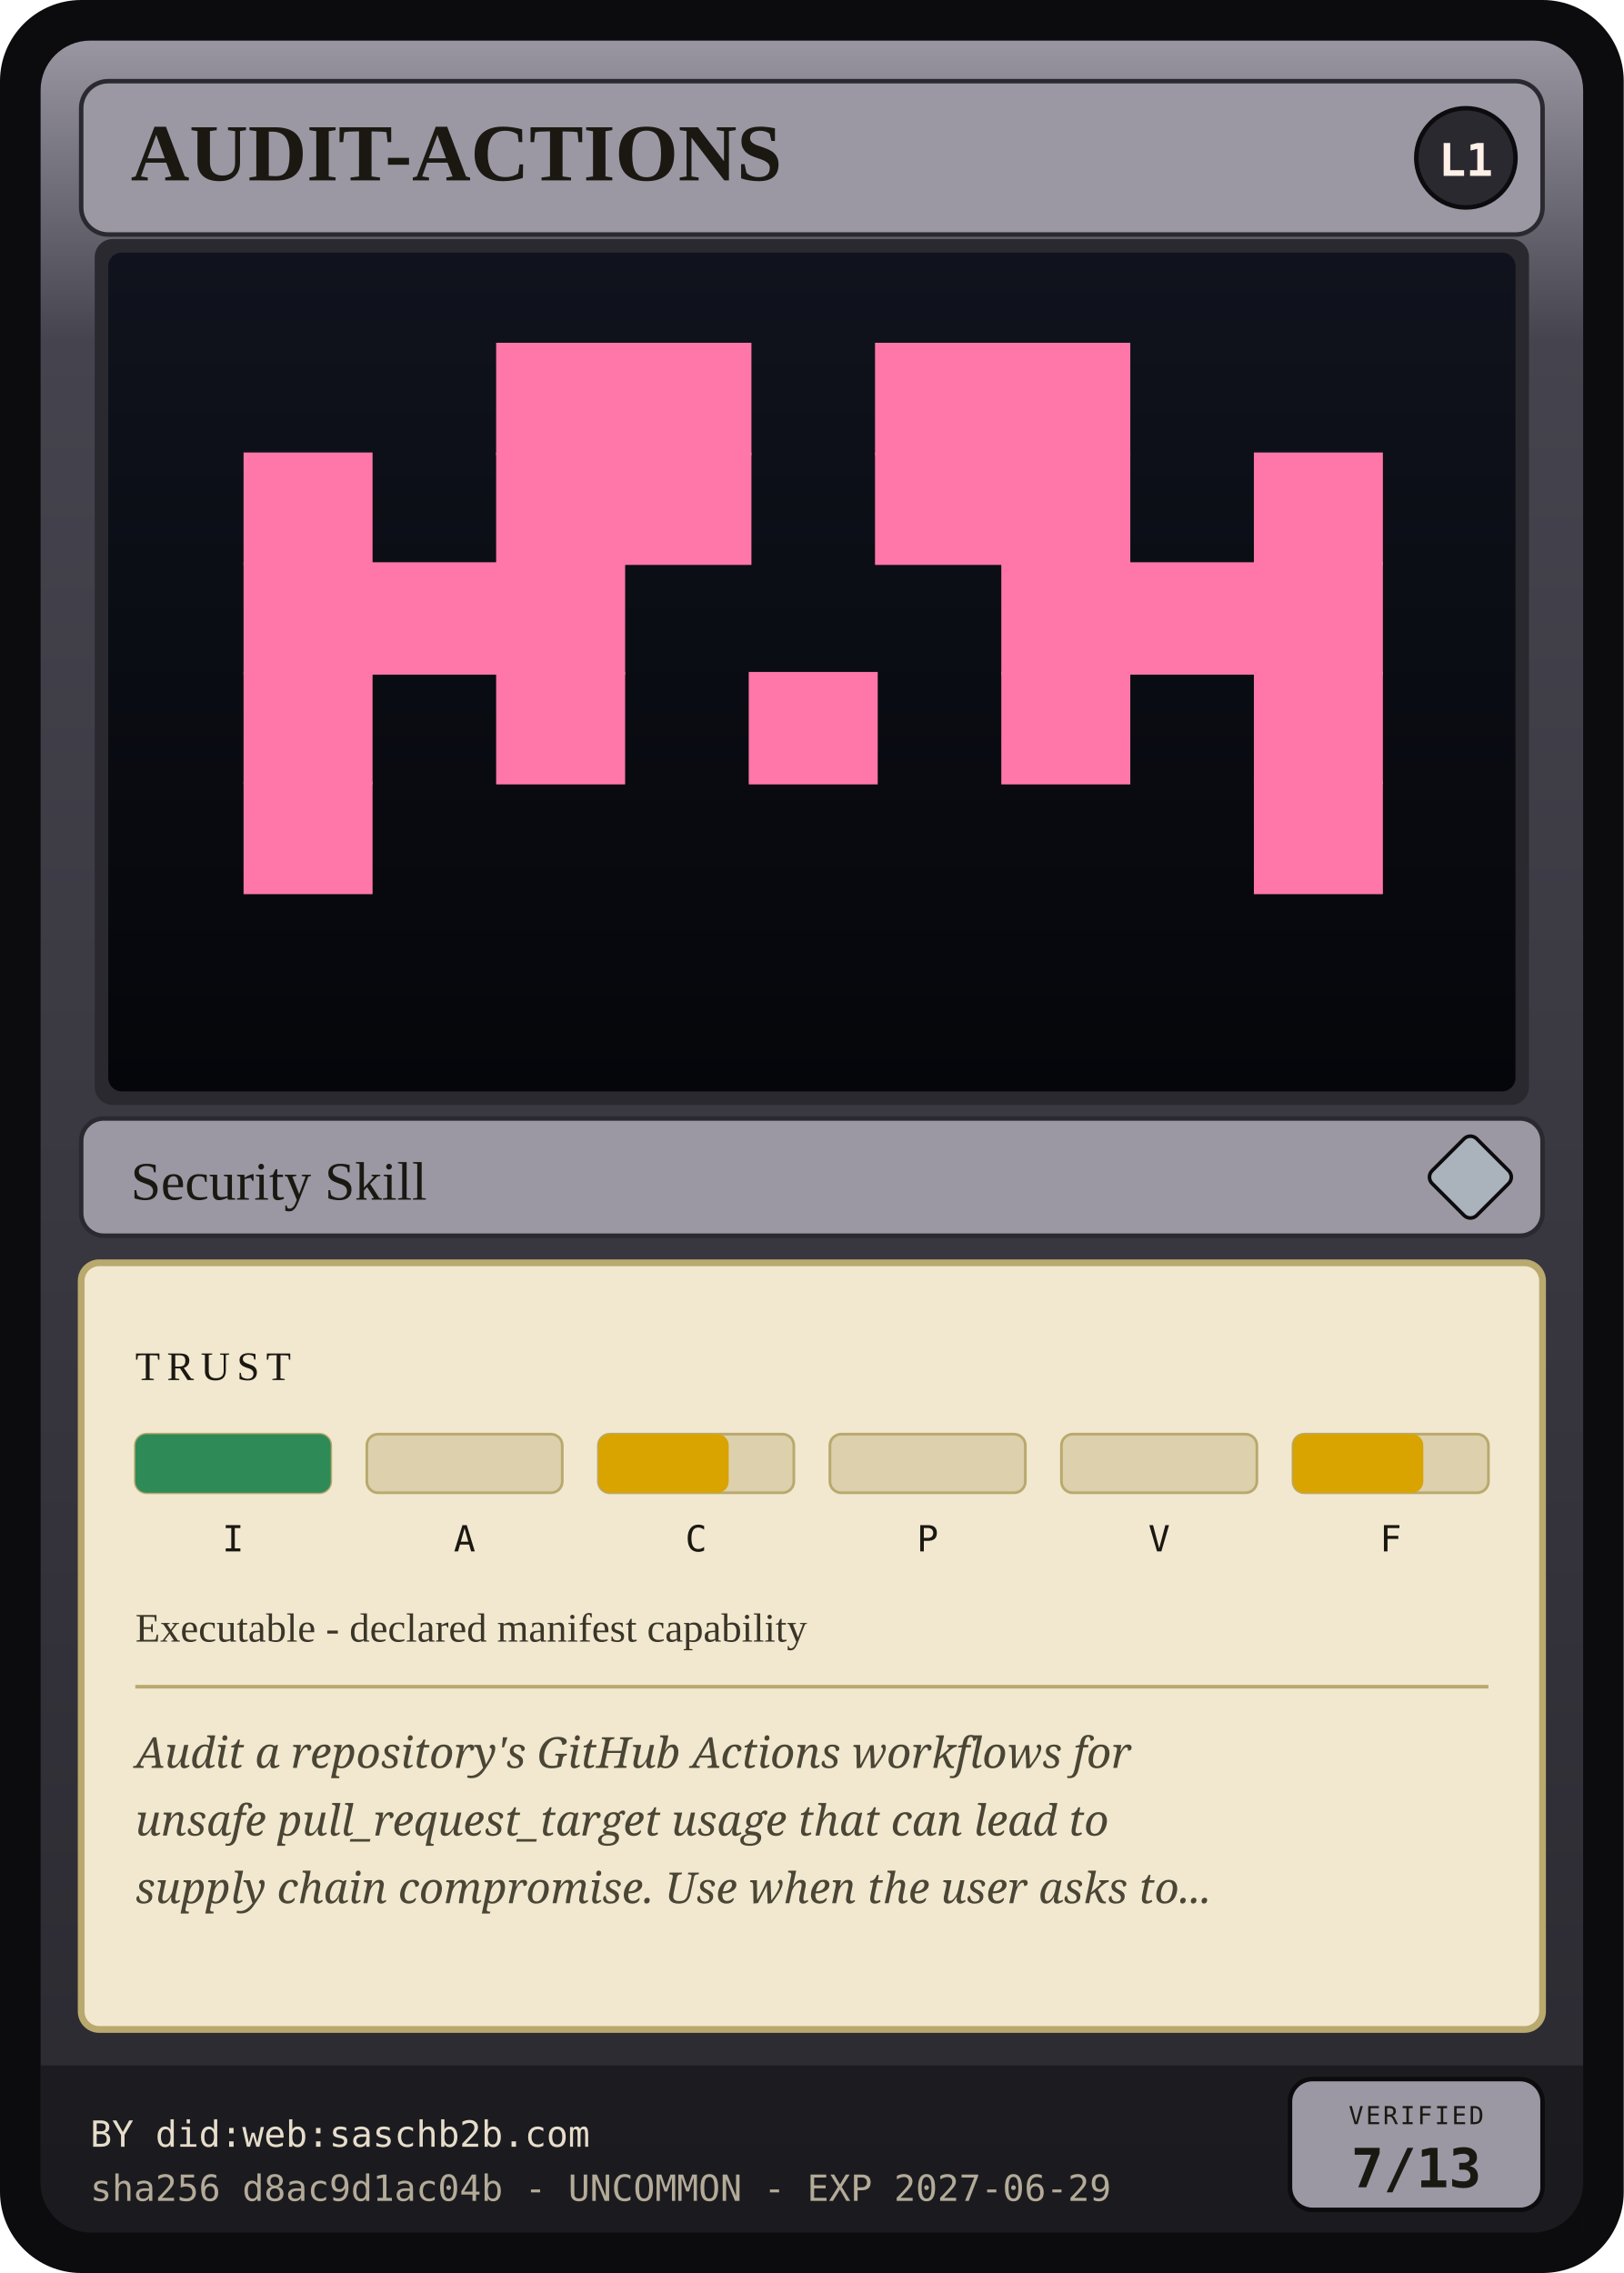
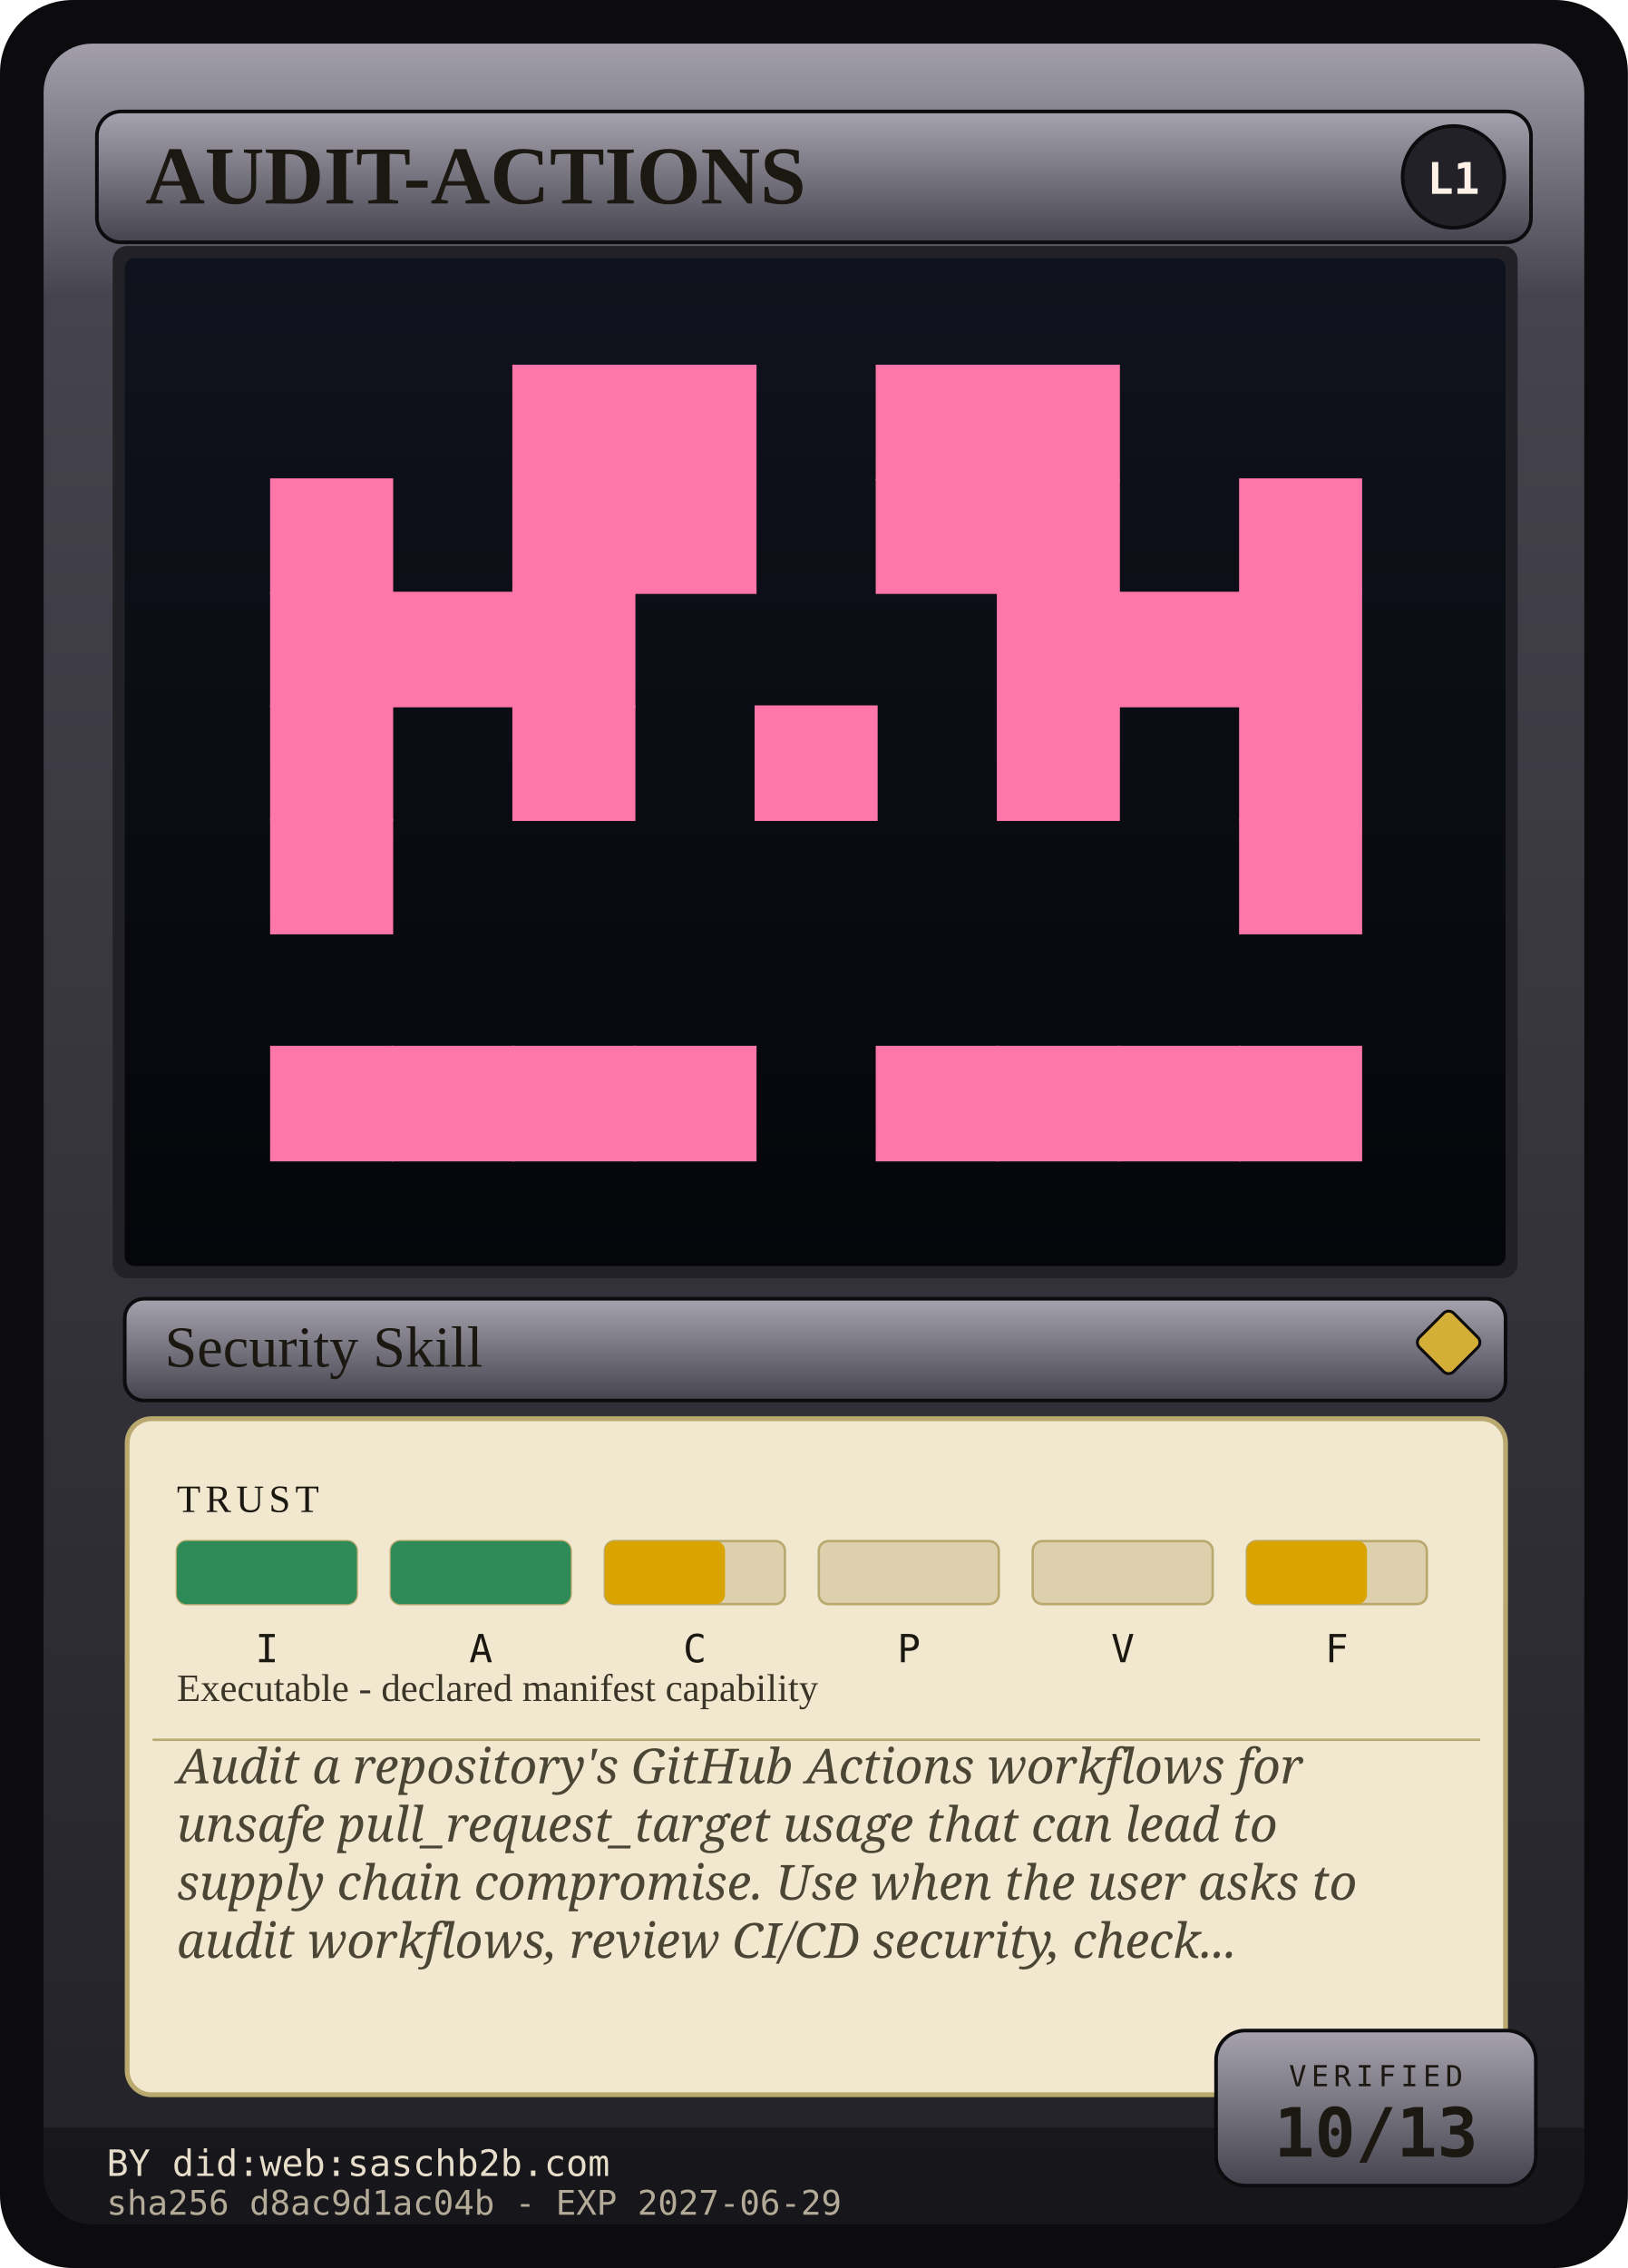
- <svg xmlns="http://www.w3.org/2000/svg" width="360" height="504" viewBox="0 0 360 504" font-family="Georgia,'Times New Roman',serif">
+ <svg xmlns="http://www.w3.org/2000/svg" width="672" height="936" viewBox="0 0 672 936" font-family="Georgia,'Times New Roman',serif">
  <defs>
    <linearGradient id="frame" x1="0" y1="0" x2="0" y2="1">
-       <stop offset="0" stop-color="#9b98a4" />
-       <stop offset="0.14" stop-color="#45444e" />
-       <stop offset="1" stop-color="#2a2930" />
+       <stop offset="0" stop-color="#a6a3af" />
+       <stop offset="0.12" stop-color="#45444e" />
+       <stop offset="1" stop-color="#222127" />
+     </linearGradient>
+     <linearGradient id="plate" x1="0" y1="0" x2="0" y2="1">
+       <stop offset="0" stop-color="#a6a3af" />
+       <stop offset="1" stop-color="#45444e" />
    </linearGradient>
    <linearGradient id="art" x1="0" y1="0" x2="0" y2="1">
      <stop offset="0" stop-color="#10131d" />
      <stop offset="1" stop-color="#05060a" />
    </linearGradient>
    <clipPath id="scr">
-       <rect x="24" y="56" width="312" height="186" rx="3" />
+       <rect x="51.5" y="106.5" width="570" height="416" rx="4" />
    </clipPath>
  </defs>
-   <rect x="0" y="0" width="360" height="504" rx="18" fill="#0c0b0e" />
-   <rect x="9" y="9" width="342" height="486" rx="11" fill="url(#frame)" />
-   <rect x="18" y="18" width="324" height="34" rx="6" fill="#9b98a4" stroke="#2a2930" stroke-width="1" />
-   <text x="29" y="40" font-size="18" font-weight="bold" fill="#1b1812">AUDIT-ACTIONS</text>
-   <circle cx="325" cy="35" r="11" fill="#2a2930" stroke="#0c0b0e" stroke-width="1" />
-   <text x="325" y="39" font-size="10" font-weight="bold" fill="#fff1e8" text-anchor="middle" font-family="ui-monospace,monospace">L1</text>
-   <rect x="21" y="53" width="318" height="192" rx="4" fill="#2a2930" />
+   <rect x="0" y="0" width="672" height="936" rx="30" fill="#0c0b0e" />
+   <rect x="18" y="18" width="636" height="900" rx="20" fill="url(#frame)" />
+   <rect x="40" y="46" width="592" height="54" rx="10" fill="url(#plate)" stroke="#0c0b0e" stroke-width="1.5" />
+   <text x="60" y="84" font-size="34" font-weight="bold" fill="#1b1812">AUDIT-ACTIONS</text>
+   <circle cx="600" cy="73" r="21" fill="#222127" stroke="#0c0b0e" stroke-width="1.5" />
+   <text x="600" y="80" font-size="18" font-weight="bold" fill="#fff1e8" text-anchor="middle" font-family="ui-monospace,monospace">L1</text>
+   <rect x="46.5" y="101.5" width="580" height="426" rx="6" fill="#222127" />
  <g clip-path="url(#scr)">
-     <rect x="24" y="56" width="312" height="186" fill="url(#art)" />
-     <rect x="110.00" y="76.00" width="28.60" height="24.93" fill="#ff77a8" />
-     <rect x="222.00" y="76.00" width="28.60" height="24.93" fill="#ff77a8" />
-     <rect x="138.00" y="76.00" width="28.60" height="24.93" fill="#ff77a8" />
-     <rect x="194.00" y="76.00" width="28.60" height="24.93" fill="#ff77a8" />
-     <rect x="54.00" y="100.33" width="28.60" height="24.93" fill="#ff77a8" />
-     <rect x="278.00" y="100.33" width="28.60" height="24.93" fill="#ff77a8" />
-     <rect x="110.00" y="100.33" width="28.60" height="24.93" fill="#ff77a8" />
-     <rect x="222.00" y="100.33" width="28.60" height="24.93" fill="#ff77a8" />
-     <rect x="138.00" y="100.33" width="28.60" height="24.93" fill="#ff77a8" />
-     <rect x="194.00" y="100.33" width="28.60" height="24.93" fill="#ff77a8" />
-     <rect x="54.00" y="124.67" width="28.60" height="24.93" fill="#ff77a8" />
-     <rect x="278.00" y="124.67" width="28.60" height="24.93" fill="#ff77a8" />
-     <rect x="82.00" y="124.67" width="28.60" height="24.93" fill="#ff77a8" />
-     <rect x="250.00" y="124.67" width="28.60" height="24.93" fill="#ff77a8" />
-     <rect x="110.00" y="124.67" width="28.60" height="24.93" fill="#ff77a8" />
-     <rect x="222.00" y="124.67" width="28.60" height="24.93" fill="#ff77a8" />
-     <rect x="54.00" y="149.00" width="28.60" height="24.93" fill="#ff77a8" />
-     <rect x="278.00" y="149.00" width="28.60" height="24.93" fill="#ff77a8" />
-     <rect x="110.00" y="149.00" width="28.60" height="24.93" fill="#ff77a8" />
-     <rect x="222.00" y="149.00" width="28.60" height="24.93" fill="#ff77a8" />
-     <rect x="166.00" y="149.00" width="28.60" height="24.93" fill="#ff77a8" />
-     <rect x="54.00" y="173.33" width="28.60" height="24.93" fill="#ff77a8" />
-     <rect x="278.00" y="173.33" width="28.60" height="24.93" fill="#ff77a8" />
+     <rect x="51.5" y="106.5" width="570" height="416" fill="url(#art)" />
+     <rect x="211.5" y="150.5" width="50.8" height="47.7" fill="#ff77a8" />
+     <rect x="411.5" y="150.5" width="50.8" height="47.7" fill="#ff77a8" />
+     <rect x="261.5" y="150.5" width="50.8" height="47.7" fill="#ff77a8" />
+     <rect x="361.5" y="150.5" width="50.8" height="47.7" fill="#ff77a8" />
+     <rect x="111.5" y="197.4" width="50.8" height="47.7" fill="#ff77a8" />
+     <rect x="511.5" y="197.4" width="50.8" height="47.7" fill="#ff77a8" />
+     <rect x="211.5" y="197.4" width="50.8" height="47.7" fill="#ff77a8" />
+     <rect x="411.5" y="197.4" width="50.8" height="47.7" fill="#ff77a8" />
+     <rect x="261.5" y="197.4" width="50.8" height="47.7" fill="#ff77a8" />
+     <rect x="361.5" y="197.4" width="50.8" height="47.7" fill="#ff77a8" />
+     <rect x="111.5" y="244.2" width="50.8" height="47.7" fill="#ff77a8" />
+     <rect x="511.5" y="244.2" width="50.8" height="47.7" fill="#ff77a8" />
+     <rect x="161.5" y="244.2" width="50.8" height="47.7" fill="#ff77a8" />
+     <rect x="461.5" y="244.2" width="50.8" height="47.7" fill="#ff77a8" />
+     <rect x="211.5" y="244.2" width="50.8" height="47.7" fill="#ff77a8" />
+     <rect x="411.5" y="244.2" width="50.8" height="47.7" fill="#ff77a8" />
+     <rect x="111.5" y="291.1" width="50.8" height="47.7" fill="#ff77a8" />
+     <rect x="511.5" y="291.1" width="50.8" height="47.7" fill="#ff77a8" />
+     <rect x="211.5" y="291.1" width="50.8" height="47.7" fill="#ff77a8" />
+     <rect x="411.5" y="291.1" width="50.8" height="47.7" fill="#ff77a8" />
+     <rect x="311.5" y="291.1" width="50.8" height="47.7" fill="#ff77a8" />
+     <rect x="111.5" y="337.9" width="50.8" height="47.7" fill="#ff77a8" />
+     <rect x="511.5" y="337.9" width="50.8" height="47.7" fill="#ff77a8" />
+     <rect x="111.5" y="431.6" width="50.8" height="47.7" fill="#ff77a8" />
+     <rect x="511.5" y="431.6" width="50.8" height="47.7" fill="#ff77a8" />
+     <rect x="161.5" y="431.6" width="50.8" height="47.7" fill="#ff77a8" />
+     <rect x="461.5" y="431.6" width="50.8" height="47.7" fill="#ff77a8" />
+     <rect x="211.5" y="431.6" width="50.8" height="47.7" fill="#ff77a8" />
+     <rect x="411.5" y="431.6" width="50.8" height="47.7" fill="#ff77a8" />
+     <rect x="261.5" y="431.6" width="50.8" height="47.7" fill="#ff77a8" />
+     <rect x="361.5" y="431.6" width="50.8" height="47.7" fill="#ff77a8" />
  </g>
-   <rect x="18" y="248" width="324" height="26" rx="5" fill="#9b98a4" stroke="#2a2930" stroke-width="1" />
-   <text x="29" y="266" font-size="12" fill="#1b1812">Security Skill</text>
-   <rect x="319" y="254" width="14" height="14" rx="2" transform="rotate(45 326 261)" fill="#aab2bb" stroke="#0c0b0e" stroke-width="0.8" />
-   <rect x="18" y="280" width="324" height="170" rx="4" fill="#f1e8cf" stroke="#b9a96e" stroke-width="1.5" />
-   <text x="30" y="306" font-size="9" letter-spacing="1.5" fill="#1b1812">TRUST</text>
-   <rect x="30.00" y="318" width="43.33" height="13" rx="2.5" fill="#ddd0ad" stroke="#b9a96e" stroke-width="0.6" />
-   <rect x="30.00" y="318" width="43.33" height="13" rx="2.5" fill="#2e8b57" />
-   <text x="51.67" y="344" font-size="8" fill="#1b1812" text-anchor="middle" font-family="ui-monospace,monospace">I</text>
-   <rect x="81.33" y="318" width="43.33" height="13" rx="2.5" fill="#ddd0ad" stroke="#b9a96e" stroke-width="0.6" />
-   <rect x="81.33" y="318" width="0.00" height="13" rx="2.5" fill="#8a8378" />
-   <text x="103.00" y="344" font-size="8" fill="#1b1812" text-anchor="middle" font-family="ui-monospace,monospace">A</text>
-   <rect x="132.67" y="318" width="43.33" height="13" rx="2.5" fill="#ddd0ad" stroke="#b9a96e" stroke-width="0.6" />
-   <rect x="132.67" y="318" width="28.89" height="13" rx="2.5" fill="#d9a300" />
-   <text x="154.33" y="344" font-size="8" fill="#1b1812" text-anchor="middle" font-family="ui-monospace,monospace">C</text>
-   <rect x="184.00" y="318" width="43.33" height="13" rx="2.5" fill="#ddd0ad" stroke="#b9a96e" stroke-width="0.6" />
-   <rect x="184.00" y="318" width="0.00" height="13" rx="2.5" fill="#8a8378" />
-   <text x="205.67" y="344" font-size="8" fill="#1b1812" text-anchor="middle" font-family="ui-monospace,monospace">P</text>
-   <rect x="235.33" y="318" width="43.33" height="13" rx="2.5" fill="#ddd0ad" stroke="#b9a96e" stroke-width="0.6" />
-   <rect x="235.33" y="318" width="0.00" height="13" rx="2.5" fill="#8a8378" />
-   <text x="257.00" y="344" font-size="8" fill="#1b1812" text-anchor="middle" font-family="ui-monospace,monospace">V</text>
-   <rect x="286.67" y="318" width="43.33" height="13" rx="2.5" fill="#ddd0ad" stroke="#b9a96e" stroke-width="0.6" />
-   <rect x="286.67" y="318" width="28.89" height="13" rx="2.5" fill="#d9a300" />
-   <text x="308.33" y="344" font-size="8" fill="#1b1812" text-anchor="middle" font-family="ui-monospace,monospace">F</text>
-   <text x="30" y="364" font-size="9" fill="#3a3528">Executable - declared manifest capability</text>
-   <line x1="30" y1="374" x2="330" y2="374" stroke="#b9a96e" stroke-width="0.8" />
-   <text x="30" y="392" font-size="9.5" font-style="italic" fill="#4a4534" font-family="Georgia,serif">Audit a repository's GitHub Actions workflows for</text>
-   <text x="30" y="407" font-size="9.5" font-style="italic" fill="#4a4534" font-family="Georgia,serif">unsafe pull_request_target usage that can lead to</text>
-   <text x="30" y="422" font-size="9.5" font-style="italic" fill="#4a4534" font-family="Georgia,serif">supply chain compromise. Use when the user asks to...</text>
-   <rect x="9" y="458" width="342" height="37" rx="0" fill="#0c0b0e" opacity="0.5" />
-   <text x="20" y="476" font-size="8" fill="#e6ddca" font-family="ui-monospace,monospace">BY did:web:saschb2b.com</text>
-   <text x="20" y="488" font-size="8" fill="#b3ab98" font-family="ui-monospace,monospace">sha256 d8ac9d1ac04b - UNCOMMON - EXP 2027-06-29</text>
-   <rect x="286" y="461" width="56" height="29" rx="5" fill="#9b98a4" stroke="#0c0b0e" stroke-width="1" />
-   <text x="314" y="471" font-size="5.5" letter-spacing="0.5" fill="#1b1812" text-anchor="middle" font-family="ui-monospace,monospace">VERIFIED</text>
-   <text x="314" y="485" font-size="12" font-weight="bold" fill="#1b1812" text-anchor="middle" font-family="ui-monospace,monospace">7/13</text>
+   <rect x="51.5" y="536" width="570" height="42" rx="8" fill="url(#plate)" stroke="#0c0b0e" stroke-width="1.5" />
+   <text x="68" y="564" font-size="24" fill="#1b1812">Security Skill</text>
+   <rect x="588" y="544" width="20" height="20" rx="3" transform="rotate(45 598 554)" fill="#d4af37" stroke="#0c0b0e" stroke-width="1.2" />
+   <rect x="52.5" y="585.5" width="569" height="279" rx="10" fill="#f1e8cf" stroke="#b9a96e" stroke-width="2" />
+   <text x="73" y="624" font-size="16" letter-spacing="2" fill="#1b1812">TRUST</text>
+   <rect x="73.0" y="636" width="74.3" height="26" rx="4" fill="#ddd0ad" stroke="#b9a96e" stroke-width="1" />
+   <rect x="73.0" y="636" width="74.3" height="26" rx="4" fill="#2e8b57" />
+   <text x="110.2" y="686" font-size="16" fill="#1b1812" text-anchor="middle" font-family="ui-monospace,monospace">I</text>
+   <rect x="161.3" y="636" width="74.3" height="26" rx="4" fill="#ddd0ad" stroke="#b9a96e" stroke-width="1" />
+   <rect x="161.3" y="636" width="74.3" height="26" rx="4" fill="#2e8b57" />
+   <text x="198.5" y="686" font-size="16" fill="#1b1812" text-anchor="middle" font-family="ui-monospace,monospace">A</text>
+   <rect x="249.7" y="636" width="74.3" height="26" rx="4" fill="#ddd0ad" stroke="#b9a96e" stroke-width="1" />
+   <rect x="249.7" y="636" width="49.6" height="26" rx="4" fill="#d9a300" />
+   <text x="286.8" y="686" font-size="16" fill="#1b1812" text-anchor="middle" font-family="ui-monospace,monospace">C</text>
+   <rect x="338.0" y="636" width="74.3" height="26" rx="4" fill="#ddd0ad" stroke="#b9a96e" stroke-width="1" />
+   <rect x="338.0" y="636" width="0.0" height="26" rx="4" fill="#8a8378" />
+   <text x="375.2" y="686" font-size="16" fill="#1b1812" text-anchor="middle" font-family="ui-monospace,monospace">P</text>
+   <rect x="426.3" y="636" width="74.3" height="26" rx="4" fill="#ddd0ad" stroke="#b9a96e" stroke-width="1" />
+   <rect x="426.3" y="636" width="0.0" height="26" rx="4" fill="#8a8378" />
+   <text x="463.5" y="686" font-size="16" fill="#1b1812" text-anchor="middle" font-family="ui-monospace,monospace">V</text>
+   <rect x="514.7" y="636" width="74.3" height="26" rx="4" fill="#ddd0ad" stroke="#b9a96e" stroke-width="1" />
+   <rect x="514.7" y="636" width="49.6" height="26" rx="4" fill="#d9a300" />
+   <text x="551.8" y="686" font-size="16" fill="#1b1812" text-anchor="middle" font-family="ui-monospace,monospace">F</text>
+   <text x="73" y="702" font-size="16" fill="#3a3528">Executable - declared manifest capability</text>
+   <line x1="63" y1="718" x2="611" y2="718" stroke="#b9a96e" stroke-width="1" />
+   <text x="73" y="736" font-size="20" font-style="italic" fill="#4a4534" font-family="Georgia,serif">Audit a repository's GitHub Actions workflows for</text>
+   <text x="73" y="760" font-size="20" font-style="italic" fill="#4a4534" font-family="Georgia,serif">unsafe pull_request_target usage that can lead to</text>
+   <text x="73" y="784" font-size="20" font-style="italic" fill="#4a4534" font-family="Georgia,serif">supply chain compromise. Use when the user asks to</text>
+   <text x="73" y="808" font-size="20" font-style="italic" fill="#4a4534" font-family="Georgia,serif">audit workflows, review CI/CD security, check...</text>
+   <rect x="18" y="878" width="636" height="40" fill="#0c0b0e" opacity="0.5" />
+   <text x="44" y="898" font-size="15" fill="#e6ddca" font-family="ui-monospace,monospace">BY did:web:saschb2b.com</text>
+   <text x="44" y="914" font-size="14" fill="#b3ab98" font-family="ui-monospace,monospace">sha256 d8ac9d1ac04b - EXP 2027-06-29</text>
+   <rect x="502" y="838" width="132" height="64" rx="12" fill="url(#plate)" stroke="#0c0b0e" stroke-width="1.5" />
+   <text x="568" y="861" font-size="12" letter-spacing="2" fill="#1b1812" text-anchor="middle" font-family="ui-monospace,monospace">VERIFIED</text>
+   <text x="568" y="890" font-size="28" font-weight="bold" fill="#1b1812" text-anchor="middle" font-family="ui-monospace,monospace">10/13</text>
</svg>
